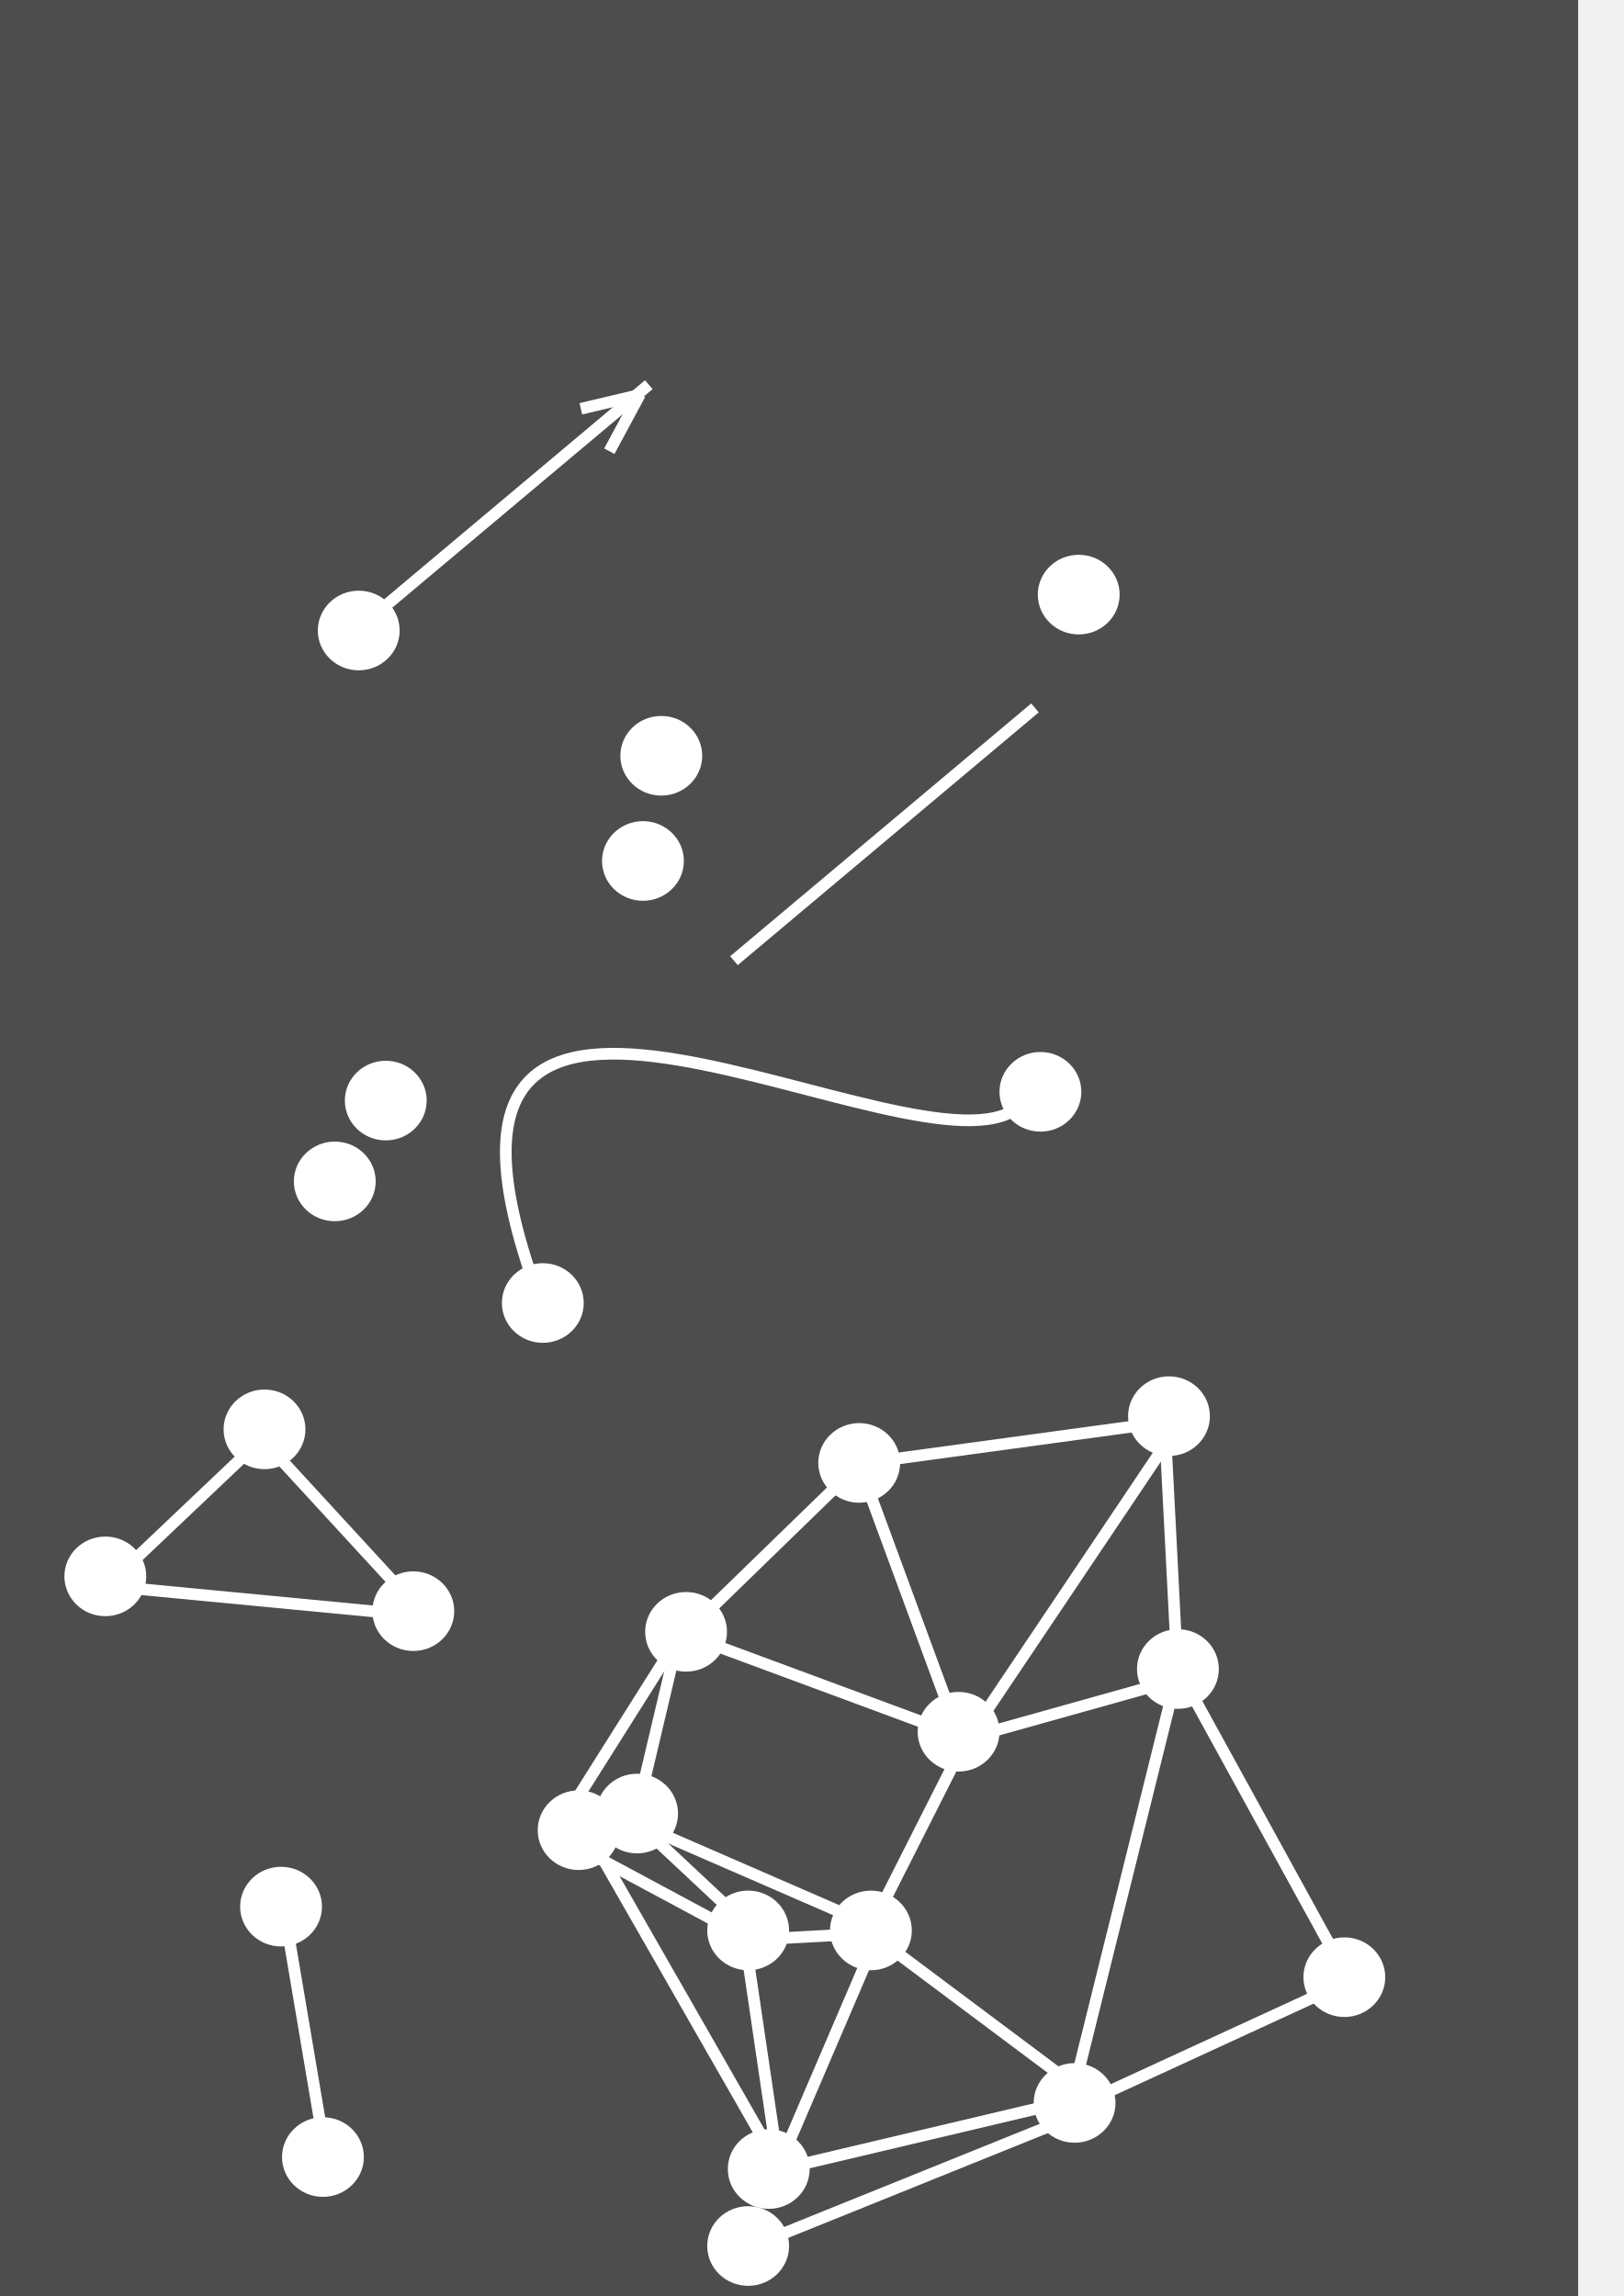
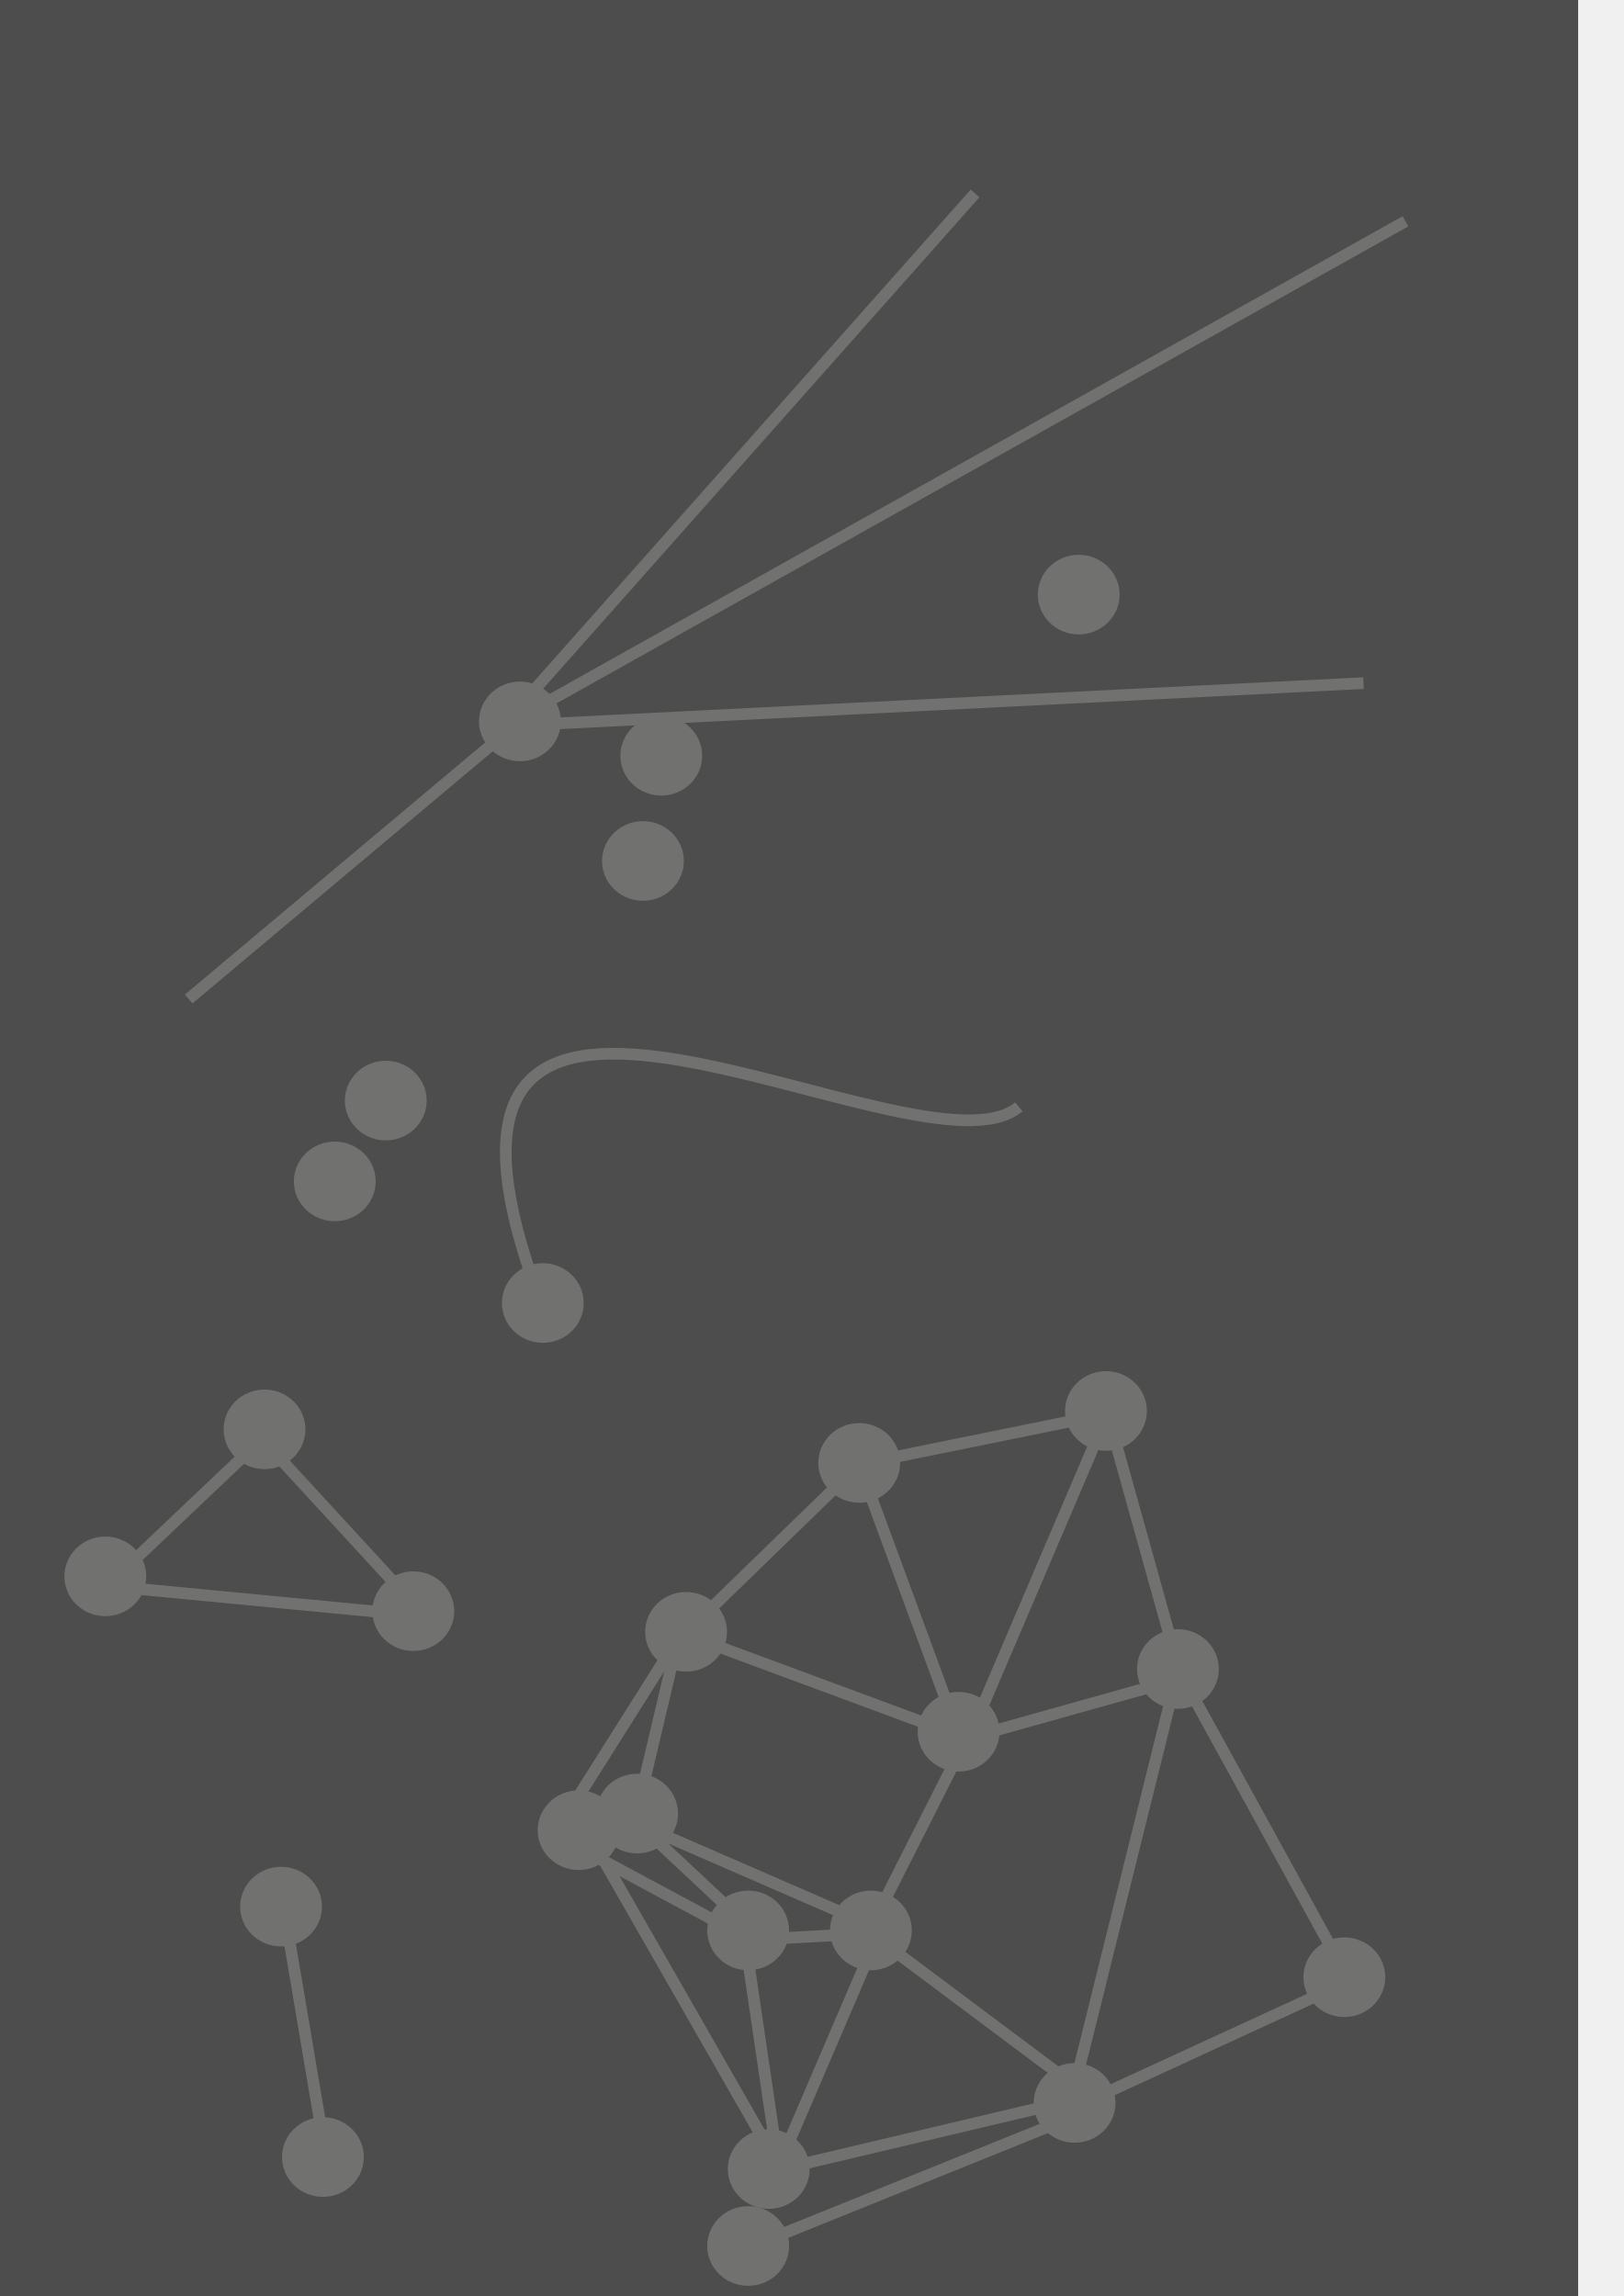
- <svg xmlns="http://www.w3.org/2000/svg" version="1.1" width="210mm" height="297mm" id="svg2">
+ <svg xmlns="http://www.w3.org/2000/svg" width="210mm" height="297mm" id="svg2" version="1.1">
  <defs id="defs4" />
  <g id="layer1">
-     <rect width="771.429" height="1248.198" x="0" y="-44.781" id="rect2985" style="fill:#4d4d4d;fill-opacity:1;stroke:#000000;stroke-width:0;stroke-miterlimit:4;stroke-opacity:1;stroke-dasharray:none" />
-     <path d="m 195.357,308.255 a 20,19.464 0 1 1 -40,0 20,19.464 0 1 1 40,0 z" id="path2993" style="fill:#ffffff;fill-opacity:1;stroke:#000000;stroke-width:0;stroke-miterlimit:4;stroke-opacity:1;stroke-dasharray:none" />
-     <path d="M 170,311.648 317.143,188.076" id="path2995" style="fill:none;stroke:#ffffff;stroke-width:5.7;stroke-linecap:butt;stroke-linejoin:miter;stroke-miterlimit:4;stroke-opacity:1;stroke-dasharray:none" />
-     <path d="m 297.857,220.576 15,-27.857" id="path2995-2" style="fill:none;stroke:#ffffff;stroke-width:5.7;stroke-linecap:butt;stroke-linejoin:miter;stroke-miterlimit:4;stroke-opacity:1;stroke-dasharray:none" />
-     <path d="m 283.929,199.862 27.143,-6.429" id="path2995-2-5" style="fill:none;stroke:#ffffff;stroke-width:5.7;stroke-linecap:butt;stroke-linejoin:miter;stroke-miterlimit:4;stroke-opacity:1;stroke-dasharray:none" />
-     <path d="m 195.357,308.255 a 20,19.464 0 1 1 -40,0 20,19.464 0 1 1 40,0 z" transform="translate(89.9827,328.7885)" id="path2993-0" style="fill:#ffffff;fill-opacity:1;stroke:#000000;stroke-width:0;stroke-miterlimit:4;stroke-opacity:1;stroke-dasharray:none" />
-     <path d="M 262.003,630.335 C 182.291,409.086 448.992,582.299 498.039,541.109" id="path2995-7" style="fill:none;stroke:#ffffff;stroke-width:5.7;stroke-linecap:butt;stroke-linejoin:miter;stroke-miterlimit:4;stroke-opacity:1;stroke-dasharray:none" />
-     <path d="m 195.357,308.255 a 20,19.464 0 1 1 -40,0 20,19.464 0 1 1 40,0 z" transform="translate(333.2143,225.5357)" id="path2993-0-5" style="fill:#ffffff;fill-opacity:1;stroke:#000000;stroke-width:0;stroke-miterlimit:4;stroke-opacity:1;stroke-dasharray:none" />
-     <path d="m 195.357,308.255 a 20,19.464 0 1 1 -40,0 20,19.464 0 1 1 40,0 z" transform="translate(351.9425,-17.54787)" id="path2993-0-5-4" style="fill:#ffffff;fill-opacity:1;stroke:#000000;stroke-width:0;stroke-miterlimit:4;stroke-opacity:1;stroke-dasharray:none" />
-     <path d="m 195.357,308.255 a 20,19.464 0 1 1 -40,0 20,19.464 0 1 1 40,0 z" transform="translate(147.8917,61.24403)" id="path2993-0-5-0" style="fill:#ffffff;fill-opacity:1;stroke:#000000;stroke-width:0;stroke-miterlimit:4;stroke-opacity:1;stroke-dasharray:none" />
-     <path d="m 195.357,308.255 a 20,19.464 0 1 1 -40,0 20,19.464 0 1 1 40,0 z" transform="translate(349.9222,719.8635)" id="path2993-0-5-9" style="fill:#ffffff;fill-opacity:1;stroke:#000000;stroke-width:0;stroke-miterlimit:4;stroke-opacity:1;stroke-dasharray:none" />
-     <path d="m 195.357,308.255 a 20,19.464 0 1 1 -40,0 20,19.464 0 1 1 40,0 z" transform="translate(107.4856,586.5234)" id="path2993-0-5-1" style="fill:#ffffff;fill-opacity:1;stroke:#000000;stroke-width:0;stroke-miterlimit:4;stroke-opacity:1;stroke-dasharray:none" />
-     <path d="m 195.357,308.255 a 20,19.464 0 1 1 -40,0 20,19.464 0 1 1 40,0 z" transform="translate(-46.05762,390.5538)" id="path2993-0-5-13" style="fill:#ffffff;fill-opacity:1;stroke:#000000;stroke-width:0;stroke-miterlimit:4;stroke-opacity:1;stroke-dasharray:none" />
-     <path d="M 376.957,1061.62 523.594,1026.942" id="path2995-4" style="fill:none;stroke:#ffffff;stroke-width:5.7;stroke-linecap:butt;stroke-linejoin:miter;stroke-miterlimit:4;stroke-opacity:1;stroke-dasharray:none" />
-     <path d="M 358.774,469.671 505.917,346.099" id="path2995-3" style="fill:none;stroke:#ffffff;stroke-width:5.7;stroke-linecap:butt;stroke-linejoin:miter;stroke-miterlimit:4;stroke-opacity:1;stroke-dasharray:none" />
-     <path d="M 45.627,774.737 200.851,789.556" id="path2995-8" style="fill:none;stroke:#ffffff;stroke-width:5.7;stroke-linecap:butt;stroke-linejoin:miter;stroke-miterlimit:4;stroke-opacity:1;stroke-dasharray:none" />
-     <path d="m 195.357,308.255 a 20,19.464 0 1 1 -40,0 20,19.464 0 1 1 40,0 z" transform="translate(200.4196,752.1884)" id="path2993-0-5-9-1" style="fill:#ffffff;fill-opacity:1;stroke:#000000;stroke-width:0;stroke-miterlimit:4;stroke-opacity:1;stroke-dasharray:none" />
-     <path d="m 195.357,308.255 a 20,19.464 0 1 1 -40,0 20,19.464 0 1 1 40,0 z" transform="translate(160.0135,489.5487)" id="path2993-0-5-9-4" style="fill:#ffffff;fill-opacity:1;stroke:#000000;stroke-width:0;stroke-miterlimit:4;stroke-opacity:1;stroke-dasharray:none" />
-     <path d="m 195.357,308.255 a 20,19.464 0 1 1 -40,0 20,19.464 0 1 1 40,0 z" transform="translate(400.4298,507.7314)" id="path2993-0-5-9-9" style="fill:#ffffff;fill-opacity:1;stroke:#000000;stroke-width:0;stroke-miterlimit:4;stroke-opacity:1;stroke-dasharray:none" />
-     <path d="m 195.357,308.255 a 20,19.464 0 1 1 -40,0 20,19.464 0 1 1 40,0 z" transform="translate(-37.9764,623.899)" id="path2993-0-5-9-5" style="fill:#ffffff;fill-opacity:1;stroke:#000000;stroke-width:0;stroke-miterlimit:4;stroke-opacity:1;stroke-dasharray:none" />
-     <path d="m 195.357,308.255 a 20,19.464 0 1 1 -40,0 20,19.464 0 1 1 40,0 z" transform="translate(26.67336,479.4472)" id="path2993-0-5-9-8" style="fill:#ffffff;fill-opacity:1;stroke:#000000;stroke-width:0;stroke-miterlimit:4;stroke-opacity:1;stroke-dasharray:none" />
-     <path d="m 195.357,308.255 a 20,19.464 0 1 1 -40,0 20,19.464 0 1 1 40,0 z" transform="translate(-11.71243,269.3354)" id="path2993-0-5-9-7" style="fill:#ffffff;fill-opacity:1;stroke:#000000;stroke-width:0;stroke-miterlimit:4;stroke-opacity:1;stroke-dasharray:none" />
-     <path d="M 575.199,819.183 523.342,1027.952" id="path2995-4-5" style="fill:none;stroke:#ffffff;stroke-width:5.7;stroke-linecap:butt;stroke-linejoin:miter;stroke-miterlimit:4;stroke-opacity:1;stroke-dasharray:none" />
-     <path d="M 286.8,894.945 381.415,1060.277" id="path2995-4-53" style="fill:none;stroke:#ffffff;stroke-width:5.7;stroke-linecap:butt;stroke-linejoin:miter;stroke-miterlimit:4;stroke-opacity:1;stroke-dasharray:none" />
-     <path d="m 195.357,308.255 a 20,19.464 0 1 1 -40,0 20,19.464 0 1 1 40,0 z" transform="translate(190.3571,635.5357)" id="path2993-0-5-9-4-2" style="fill:#ffffff;fill-opacity:1;stroke:#000000;stroke-width:0;stroke-miterlimit:4;stroke-opacity:1;stroke-dasharray:none" />
-     <path d="m 195.357,308.255 a 20,19.464 0 1 1 -40,0 20,19.464 0 1 1 40,0 z" transform="translate(293.2143,538.3929)" id="path2993-0-5-9-4-9" style="fill:#ffffff;fill-opacity:1;stroke:#000000;stroke-width:0;stroke-miterlimit:4;stroke-opacity:1;stroke-dasharray:none" />
-     <path d="m 195.357,308.255 a 20,19.464 0 1 1 -40,0 20,19.464 0 1 1 40,0 z" transform="translate(244.6429,406.9643)" id="path2993-0-5-9-4-3" style="fill:#ffffff;fill-opacity:1;stroke:#000000;stroke-width:0;stroke-miterlimit:4;stroke-opacity:1;stroke-dasharray:none" />
-     <path d="m 195.357,308.255 a 20,19.464 0 1 1 -40,0 20,19.464 0 1 1 40,0 z" transform="translate(-17.4964,746.3305)" id="path2993-0-5-9-4-8" style="fill:#ffffff;fill-opacity:1;stroke:#000000;stroke-width:0;stroke-miterlimit:4;stroke-opacity:1;stroke-dasharray:none" />
-     <path d="m 195.357,308.255 a 20,19.464 0 1 1 -40,0 20,19.464 0 1 1 40,0 z" transform="translate(481.7857,658.3929)" id="path2993-0-5-9-4-7" style="fill:#ffffff;fill-opacity:1;stroke:#000000;stroke-width:0;stroke-miterlimit:4;stroke-opacity:1;stroke-dasharray:none" />
-     <path d="m 195.357,308.255 a 20,19.464 0 1 1 -40,0 20,19.464 0 1 1 40,0 z" transform="translate(396.0714,384.1071)" id="path2993-0-5-9-4-72" style="fill:#ffffff;fill-opacity:1;stroke:#000000;stroke-width:0;stroke-miterlimit:4;stroke-opacity:1;stroke-dasharray:none" />
-     <path d="m 195.357,308.255 a 20,19.464 0 1 1 -40,0 20,19.464 0 1 1 40,0 z" transform="translate(138.9286,112.6786)" id="path2993-0-5-9-4-4" style="fill:#ffffff;fill-opacity:1;stroke:#000000;stroke-width:0;stroke-miterlimit:4;stroke-opacity:1;stroke-dasharray:none" />
-     <path d="m 195.357,308.255 a 20,19.464 0 1 1 -40,0 20,19.464 0 1 1 40,0 z" transform="translate(13.21428,229.8214)" id="path2993-0-5-9-4-70" style="fill:#ffffff;fill-opacity:1;stroke:#000000;stroke-width:0;stroke-miterlimit:4;stroke-opacity:1;stroke-dasharray:none" />
-     <path d="m 195.357,308.255 a 20,19.464 0 1 1 -40,0 20,19.464 0 1 1 40,0 z" transform="translate(-123.8691,462.4335)" id="path2993-0-5-9-4-26" style="fill:#ffffff;fill-opacity:1;stroke:#000000;stroke-width:0;stroke-miterlimit:4;stroke-opacity:1;stroke-dasharray:none" />
-     <path d="m 195.357,308.255 a 20,19.464 0 1 1 -40,0 20,19.464 0 1 1 40,0 z" transform="translate(136.0714,578.3929)" id="path2993-0-5-9-4-5" style="fill:#ffffff;fill-opacity:1;stroke:#000000;stroke-width:0;stroke-miterlimit:4;stroke-opacity:1;stroke-dasharray:none" />
-     <path d="m 195.357,308.255 a 20,19.464 0 1 1 -40,0 20,19.464 0 1 1 40,0 z" transform="translate(250.3571,635.5357)" id="path2993-0-5-9-4-6" style="fill:#ffffff;fill-opacity:1;stroke:#000000;stroke-width:0;stroke-miterlimit:4;stroke-opacity:1;stroke-dasharray:none" />
-     <path d="m 195.357,308.255 a 20,19.464 0 1 1 -40,0 20,19.464 0 1 1 40,0 z" transform="translate(190.3571,789.8214)" id="path2993-0-5-9-4-64" style="fill:#ffffff;fill-opacity:1;stroke:#000000;stroke-width:0;stroke-miterlimit:4;stroke-opacity:1;stroke-dasharray:none" />
-     <path d="M 363.824,1099.701 527.605,1033.595" id="path2995-4-8" style="fill:none;stroke:#ffffff;stroke-width:5.7;stroke-linecap:butt;stroke-linejoin:miter;stroke-miterlimit:4;stroke-opacity:1;stroke-dasharray:none" />
-     <path d="M 529.538,1028.273 657.605,969.309" id="path2995-4-9" style="fill:none;stroke:#ffffff;stroke-width:5.7;stroke-linecap:butt;stroke-linejoin:miter;stroke-miterlimit:4;stroke-opacity:1;stroke-dasharray:none" />
-     <path d="m 575.967,816.13 80.209,146.036" id="path2995-4-94" style="fill:none;stroke:#ffffff;stroke-width:5.7;stroke-linecap:butt;stroke-linejoin:miter;stroke-miterlimit:4;stroke-opacity:1;stroke-dasharray:none" />
-     <path d="M 474.184,849.488 576.375,820.871" id="path2995-4-4" style="fill:none;stroke:#ffffff;stroke-width:5.7;stroke-linecap:butt;stroke-linejoin:miter;stroke-miterlimit:4;stroke-opacity:1;stroke-dasharray:none" />
-     <path d="m 425.696,942.422 45.623,-90.236" id="path2995-4-7" style="fill:none;stroke:#ffffff;stroke-width:5.7;stroke-linecap:butt;stroke-linejoin:miter;stroke-miterlimit:4;stroke-opacity:1;stroke-dasharray:none" />
-     <path d="m 314.58,892.924 115.323,50.175" id="path2995-4-70" style="fill:none;stroke:#ffffff;stroke-width:5.7;stroke-linecap:butt;stroke-linejoin:miter;stroke-miterlimit:4;stroke-opacity:1;stroke-dasharray:none" />
-     <path d="m 428.727,947.473 102.191,76.439" id="path2995-4-6" style="fill:none;stroke:#ffffff;stroke-width:5.7;stroke-linecap:butt;stroke-linejoin:miter;stroke-miterlimit:4;stroke-opacity:1;stroke-dasharray:none" />
-     <path d="m 365.087,948.483 61.785,-3.363" id="path2995-4-48" style="fill:none;stroke:#ffffff;stroke-width:5.7;stroke-linecap:butt;stroke-linejoin:miter;stroke-miterlimit:4;stroke-opacity:1;stroke-dasharray:none" />
-     <path d="m 284.275,904.036 84.008,45.124" id="path2995-4-40" style="fill:none;stroke:#ffffff;stroke-width:5.7;stroke-linecap:butt;stroke-linejoin:miter;stroke-miterlimit:4;stroke-opacity:1;stroke-dasharray:none" />
-     <path d="m 313.57,892.924 55.724,52.195" id="path2995-4-3" style="fill:none;stroke:#ffffff;stroke-width:5.7;stroke-linecap:butt;stroke-linejoin:miter;stroke-miterlimit:4;stroke-opacity:1;stroke-dasharray:none" />
-     <path d="M 381.25,1057.579 426.872,951.181" id="path2995-4-92" style="fill:none;stroke:#ffffff;stroke-width:5.7;stroke-linecap:butt;stroke-linejoin:miter;stroke-miterlimit:4;stroke-opacity:1;stroke-dasharray:none" />
-     <path d="m 364.077,947.473 16.328,110.784" id="path2995-4-55" style="fill:none;stroke:#ffffff;stroke-width:5.7;stroke-linecap:butt;stroke-linejoin:miter;stroke-miterlimit:4;stroke-opacity:1;stroke-dasharray:none" />
-     <path d="m 422.666,723.219 45.623,123.916" id="path2995-4-34" style="fill:none;stroke:#ffffff;stroke-width:5.7;stroke-linecap:butt;stroke-linejoin:miter;stroke-miterlimit:4;stroke-opacity:1;stroke-dasharray:none" />
-     <path d="m 334.783,798.98 135.526,50.175" id="path2995-4-2" style="fill:none;stroke:#ffffff;stroke-width:5.7;stroke-linecap:butt;stroke-linejoin:miter;stroke-miterlimit:4;stroke-opacity:1;stroke-dasharray:none" />
-     <path d="M 577.219,694.935 474.349,848.145" id="path2995-4-58" style="fill:none;stroke:#ffffff;stroke-width:5.7;stroke-linecap:butt;stroke-linejoin:miter;stroke-miterlimit:4;stroke-opacity:1;stroke-dasharray:none" />
-     <path d="M 423.676,715.138 574.355,694.602" id="path2995-4-1" style="fill:none;stroke:#ffffff;stroke-width:5.7;stroke-linecap:butt;stroke-linejoin:miter;stroke-miterlimit:4;stroke-opacity:1;stroke-dasharray:none" />
-     <path d="m 569.138,691.904 6.227,120.886" id="path2995-4-50" style="fill:none;stroke:#ffffff;stroke-width:5.7;stroke-linecap:butt;stroke-linejoin:miter;stroke-miterlimit:4;stroke-opacity:1;stroke-dasharray:none" />
-     <path d="m 416.605,719.178 -77.616,75.429" id="path2995-4-709" style="fill:none;stroke:#ffffff;stroke-width:5.7;stroke-linecap:butt;stroke-linejoin:miter;stroke-miterlimit:4;stroke-opacity:1;stroke-dasharray:none" />
-     <path d="m 312.559,880.803 20.369,-86.196" id="path2995-4-56" style="fill:none;stroke:#ffffff;stroke-width:5.7;stroke-linecap:butt;stroke-linejoin:miter;stroke-miterlimit:4;stroke-opacity:1;stroke-dasharray:none" />
-     <path d="m 332.762,798.98 -58.423,92.601" id="path2995-4-95" style="fill:none;stroke:#ffffff;stroke-width:5.7;stroke-linecap:butt;stroke-linejoin:miter;stroke-miterlimit:4;stroke-opacity:1;stroke-dasharray:none" />
-     <path d="M 160.026,1058.59 138.979,934.008" id="path2995-4-559" style="fill:none;stroke:#ffffff;stroke-width:5.7;stroke-linecap:butt;stroke-linejoin:miter;stroke-miterlimit:4;stroke-opacity:1;stroke-dasharray:none" />
-     <path d="m 126.691,702.006 74.917,81.49" id="path2995-4-530" style="fill:none;stroke:#ffffff;stroke-width:5.7;stroke-linecap:butt;stroke-linejoin:miter;stroke-miterlimit:4;stroke-opacity:1;stroke-dasharray:none" />
-     <path d="M 53.96,773.726 129.887,701.673" id="path2995-4-37" style="fill:none;stroke:#ffffff;stroke-width:5.7;stroke-linecap:butt;stroke-linejoin:miter;stroke-miterlimit:4;stroke-opacity:1;stroke-dasharray:none" />
+     <rect style="fill:#4d4d4d;fill-opacity:1;stroke:#000000;stroke-width:0;stroke-miterlimit:4;stroke-opacity:1;stroke-dasharray:none" id="rect2985" width="771.429" height="1248.198" x="0" y="-44.781" />
+     <path style="fill:#717170;fill-opacity:1;stroke:#717170;stroke-width:0;stroke-miterlimit:4;stroke-opacity:1;stroke-dasharray:none" id="path2993" d="m 195.357,308.255 a 20,19.464 0 1 1 -40,0 20,19.464 0 1 1 40,0 z" transform="translate(78.7919,44.44671)" />
+     <path style="fill:none;stroke:#717170;stroke-width:5.7;stroke-linecap:butt;stroke-linejoin:miter;stroke-miterlimit:4;stroke-opacity:1;stroke-dasharray:none" d="M 92.218,488.425 239.361,364.853" id="path2995" />
+     <path transform="translate(89.9827,328.7885)" style="fill:#717170;fill-opacity:1;stroke:#717170;stroke-width:0;stroke-miterlimit:4;stroke-opacity:1;stroke-dasharray:none" id="path2993-0" d="m 195.357,308.255 a 20,19.464 0 1 1 -40,0 20,19.464 0 1 1 40,0 z" />
+     <path style="fill:none;stroke:#717170;stroke-width:5.7;stroke-linecap:butt;stroke-linejoin:miter;stroke-miterlimit:4;stroke-opacity:1;stroke-dasharray:none" d="M 262.003,630.335 C 182.291,409.086 448.992,582.299 498.039,541.109" id="path2995-7" />
+     <path transform="translate(333.2143,225.5357)" style="fill:#ffffff;fill-opacity:0;stroke:#717170;stroke-width:0;stroke-miterlimit:4;stroke-opacity:1;stroke-dasharray:none" id="path2993-0-5" d="m 195.357,308.255 a 20,19.464 0 1 1 -40,0 20,19.464 0 1 1 40,0 z" />
+     <path transform="translate(351.9425,-17.54787)" style="fill:#717170;fill-opacity:1;stroke:#717170;stroke-width:0;stroke-miterlimit:4;stroke-opacity:1;stroke-dasharray:none" id="path2993-0-5-4" d="m 195.357,308.255 a 20,19.464 0 1 1 -40,0 20,19.464 0 1 1 40,0 z" />
+     <path transform="translate(147.8917,61.24403)" style="fill:#717170;fill-opacity:1;stroke:#717170;stroke-width:0;stroke-miterlimit:4;stroke-opacity:1;stroke-dasharray:none" id="path2993-0-5-0" d="m 195.357,308.255 a 20,19.464 0 1 1 -40,0 20,19.464 0 1 1 40,0 z" />
+     <path transform="translate(349.9222,719.8635)" style="fill:#717170;fill-opacity:1;stroke:#717170;stroke-width:0;stroke-miterlimit:4;stroke-opacity:1;stroke-dasharray:none" id="path2993-0-5-9" d="m 195.357,308.255 a 20,19.464 0 1 1 -40,0 20,19.464 0 1 1 40,0 z" />
+     <path transform="translate(107.4856,586.5234)" style="fill:#717170;fill-opacity:1;stroke:#717170;stroke-width:0;stroke-miterlimit:4;stroke-opacity:1;stroke-dasharray:none" id="path2993-0-5-1" d="m 195.357,308.255 a 20,19.464 0 1 1 -40,0 20,19.464 0 1 1 40,0 z" />
+     <path transform="translate(-46.05762,390.5538)" style="fill:#717170;fill-opacity:1;stroke:#717170;stroke-width:0;stroke-miterlimit:4;stroke-opacity:1;stroke-dasharray:none" id="path2993-0-5-13" d="m 195.357,308.255 a 20,19.464 0 1 1 -40,0 20,19.464 0 1 1 40,0 z" />
+     <path style="fill:none;stroke:#717170;stroke-width:5.7;stroke-linecap:butt;stroke-linejoin:miter;stroke-miterlimit:4;stroke-opacity:1;stroke-dasharray:none" d="M 376.957,1061.62 523.594,1026.942" id="path2995-4" />
+     <path style="fill:none;stroke:#717170;stroke-width:5.7;stroke-linecap:butt;stroke-linejoin:miter;stroke-miterlimit:4;stroke-opacity:1;stroke-dasharray:none" d="M 255.738,354.513 666.531,333.977" id="path2995-3" />
+     <path style="fill:none;stroke:#717170;stroke-width:5.7;stroke-linecap:butt;stroke-linejoin:miter;stroke-miterlimit:4;stroke-opacity:1;stroke-dasharray:none" d="M 45.627,774.737 200.851,789.556" id="path2995-8" />
+     <path transform="translate(200.4196,752.1884)" style="fill:#717170;fill-opacity:1;stroke:#717170;stroke-width:0;stroke-miterlimit:4;stroke-opacity:1;stroke-dasharray:none" id="path2993-0-5-9-1" d="m 195.357,308.255 a 20,19.464 0 1 1 -40,0 20,19.464 0 1 1 40,0 z" />
+     <path transform="translate(160.0135,489.5487)" style="fill:#717170;fill-opacity:1;stroke:#717170;stroke-width:0;stroke-miterlimit:4;stroke-opacity:1;stroke-dasharray:none" id="path2993-0-5-9-4" d="m 195.357,308.255 a 20,19.464 0 1 1 -40,0 20,19.464 0 1 1 40,0 z" />
+     <path transform="translate(400.4298,507.7314)" style="fill:#717170;fill-opacity:1;stroke:#717170;stroke-width:0;stroke-miterlimit:4;stroke-opacity:1;stroke-dasharray:none" id="path2993-0-5-9-9" d="m 195.357,308.255 a 20,19.464 0 1 1 -40,0 20,19.464 0 1 1 40,0 z" />
+     <path transform="translate(-37.9764,623.899)" style="fill:#717170;fill-opacity:1;stroke:#717170;stroke-width:0;stroke-miterlimit:4;stroke-opacity:1;stroke-dasharray:none" id="path2993-0-5-9-5" d="m 195.357,308.255 a 20,19.464 0 1 1 -40,0 20,19.464 0 1 1 40,0 z" />
+     <path transform="translate(26.67336,479.4472)" style="fill:#717170;fill-opacity:1;stroke:#717170;stroke-width:0;stroke-miterlimit:4;stroke-opacity:1;stroke-dasharray:none" id="path2993-0-5-9-8" d="m 195.357,308.255 a 20,19.464 0 1 1 -40,0 20,19.464 0 1 1 40,0 z" />
+     <path transform="translate(-11.71243,269.3354)" style="fill:#717170;fill-opacity:1;stroke:#717170;stroke-width:0;stroke-miterlimit:4;stroke-opacity:1;stroke-dasharray:none" id="path2993-0-5-9-7" d="m 195.357,308.255 a 20,19.464 0 1 1 -40,0 20,19.464 0 1 1 40,0 z" />
+     <path style="fill:none;stroke:#717170;stroke-width:5.7;stroke-linecap:butt;stroke-linejoin:miter;stroke-miterlimit:4;stroke-opacity:1;stroke-dasharray:none" d="M 575.199,819.183 523.342,1027.952" id="path2995-4-5" />
+     <path style="fill:none;stroke:#717170;stroke-width:5.7;stroke-linecap:butt;stroke-linejoin:miter;stroke-miterlimit:4;stroke-opacity:1;stroke-dasharray:none" d="M 286.8,894.945 381.415,1060.277" id="path2995-4-53" />
+     <path transform="translate(190.3571,635.5357)" style="fill:#717170;fill-opacity:1;stroke:#717170;stroke-width:0;stroke-miterlimit:4;stroke-opacity:1;stroke-dasharray:none" id="path2993-0-5-9-4-2" d="m 195.357,308.255 a 20,19.464 0 1 1 -40,0 20,19.464 0 1 1 40,0 z" />
+     <path transform="translate(293.2143,538.3929)" style="fill:#717170;fill-opacity:1;stroke:#717170;stroke-width:0;stroke-miterlimit:4;stroke-opacity:1;stroke-dasharray:none" id="path2993-0-5-9-4-9" d="m 195.357,308.255 a 20,19.464 0 1 1 -40,0 20,19.464 0 1 1 40,0 z" />
+     <path transform="translate(244.6429,406.9643)" style="fill:#717170;fill-opacity:1;stroke:#717170;stroke-width:0;stroke-miterlimit:4;stroke-opacity:1;stroke-dasharray:none" id="path2993-0-5-9-4-3" d="m 195.357,308.255 a 20,19.464 0 1 1 -40,0 20,19.464 0 1 1 40,0 z" />
+     <path transform="translate(-17.4964,746.3305)" style="fill:#717170;fill-opacity:1;stroke:#717170;stroke-width:0;stroke-miterlimit:4;stroke-opacity:1;stroke-dasharray:none" id="path2993-0-5-9-4-8" d="m 195.357,308.255 a 20,19.464 0 1 1 -40,0 20,19.464 0 1 1 40,0 z" />
+     <path transform="translate(481.7857,658.3929)" style="fill:#717170;fill-opacity:1;stroke:#717170;stroke-width:0;stroke-miterlimit:4;stroke-opacity:1;stroke-dasharray:none" id="path2993-0-5-9-4-7" d="m 195.357,308.255 a 20,19.464 0 1 1 -40,0 20,19.464 0 1 1 40,0 z" />
+     <path transform="translate(365.2618,381.5818)" style="fill:#717170;fill-opacity:1;stroke:#717170;stroke-width:0;stroke-miterlimit:4;stroke-opacity:1;stroke-dasharray:none" id="path2993-0-5-9-4-72" d="m 195.357,308.255 a 20,19.464 0 1 1 -40,0 20,19.464 0 1 1 40,0 z" />
+     <path transform="translate(138.9286,112.6786)" style="fill:#717170;fill-opacity:1;stroke:#717170;stroke-width:0;stroke-miterlimit:4;stroke-opacity:1;stroke-dasharray:none" id="path2993-0-5-9-4-4" d="m 195.357,308.255 a 20,19.464 0 1 1 -40,0 20,19.464 0 1 1 40,0 z" />
+     <path transform="translate(13.21428,229.8214)" style="fill:#717170;fill-opacity:1;stroke:#717170;stroke-width:0;stroke-miterlimit:4;stroke-opacity:1;stroke-dasharray:none" id="path2993-0-5-9-4-70" d="m 195.357,308.255 a 20,19.464 0 1 1 -40,0 20,19.464 0 1 1 40,0 z" />
+     <path transform="translate(-123.8691,462.4335)" style="fill:#717170;fill-opacity:1;stroke:#717170;stroke-width:0;stroke-miterlimit:4;stroke-opacity:1;stroke-dasharray:none" id="path2993-0-5-9-4-26" d="m 195.357,308.255 a 20,19.464 0 1 1 -40,0 20,19.464 0 1 1 40,0 z" />
+     <path transform="translate(136.0714,578.3929)" style="fill:#717170;fill-opacity:1;stroke:#717170;stroke-width:0;stroke-miterlimit:4;stroke-opacity:1;stroke-dasharray:none" id="path2993-0-5-9-4-5" d="m 195.357,308.255 a 20,19.464 0 1 1 -40,0 20,19.464 0 1 1 40,0 z" />
+     <path transform="translate(250.3571,635.5357)" style="fill:#717170;fill-opacity:1;stroke:#717170;stroke-width:0;stroke-miterlimit:4;stroke-opacity:1;stroke-dasharray:none" id="path2993-0-5-9-4-6" d="m 195.357,308.255 a 20,19.464 0 1 1 -40,0 20,19.464 0 1 1 40,0 z" />
+     <path transform="translate(190.3571,789.8214)" style="fill:#717170;fill-opacity:1;stroke:#717170;stroke-width:0;stroke-miterlimit:4;stroke-opacity:1;stroke-dasharray:none" id="path2993-0-5-9-4-64" d="m 195.357,308.255 a 20,19.464 0 1 1 -40,0 20,19.464 0 1 1 40,0 z" />
+     <path style="fill:none;stroke:#717170;stroke-width:5.7;stroke-linecap:butt;stroke-linejoin:miter;stroke-miterlimit:4;stroke-opacity:1;stroke-dasharray:none" d="M 363.824,1099.701 527.605,1033.595" id="path2995-4-8" />
+     <path style="fill:none;stroke:#717170;stroke-width:5.7;stroke-linecap:butt;stroke-linejoin:miter;stroke-miterlimit:4;stroke-opacity:1;stroke-dasharray:none" d="M 529.538,1028.273 657.605,969.309" id="path2995-4-9" />
+     <path style="fill:none;stroke:#717170;stroke-width:5.7;stroke-linecap:butt;stroke-linejoin:miter;stroke-miterlimit:4;stroke-opacity:1;stroke-dasharray:none" d="m 575.967,816.13 80.209,146.036" id="path2995-4-94" />
+     <path style="fill:none;stroke:#717170;stroke-width:5.7;stroke-linecap:butt;stroke-linejoin:miter;stroke-miterlimit:4;stroke-opacity:1;stroke-dasharray:none" d="M 474.184,849.488 576.375,820.871" id="path2995-4-4" />
+     <path style="fill:none;stroke:#717170;stroke-width:5.7;stroke-linecap:butt;stroke-linejoin:miter;stroke-miterlimit:4;stroke-opacity:1;stroke-dasharray:none" d="m 425.696,942.422 45.623,-90.236" id="path2995-4-7" />
+     <path style="fill:none;stroke:#717170;stroke-width:5.7;stroke-linecap:butt;stroke-linejoin:miter;stroke-miterlimit:4;stroke-opacity:1;stroke-dasharray:none" d="m 314.58,892.924 115.323,50.175" id="path2995-4-70" />
+     <path style="fill:none;stroke:#717170;stroke-width:5.7;stroke-linecap:butt;stroke-linejoin:miter;stroke-miterlimit:4;stroke-opacity:1;stroke-dasharray:none" d="m 428.727,947.473 102.191,76.439" id="path2995-4-6" />
+     <path style="fill:none;stroke:#717170;stroke-width:5.7;stroke-linecap:butt;stroke-linejoin:miter;stroke-miterlimit:4;stroke-opacity:1;stroke-dasharray:none" d="m 365.087,948.483 61.785,-3.363" id="path2995-4-48" />
+     <path style="fill:none;stroke:#717170;stroke-width:5.7;stroke-linecap:butt;stroke-linejoin:miter;stroke-miterlimit:4;stroke-opacity:1;stroke-dasharray:none" d="m 284.275,904.036 84.008,45.124" id="path2995-4-40" />
+     <path style="fill:none;stroke:#717170;stroke-width:5.7;stroke-linecap:butt;stroke-linejoin:miter;stroke-miterlimit:4;stroke-opacity:1;stroke-dasharray:none" d="m 313.57,892.924 55.724,52.195" id="path2995-4-3" />
+     <path style="fill:none;stroke:#717170;stroke-width:5.7;stroke-linecap:butt;stroke-linejoin:miter;stroke-miterlimit:4;stroke-opacity:1;stroke-dasharray:none" d="M 381.25,1057.579 426.872,951.181" id="path2995-4-92" />
+     <path style="fill:none;stroke:#717170;stroke-width:5.7;stroke-linecap:butt;stroke-linejoin:miter;stroke-miterlimit:4;stroke-opacity:1;stroke-dasharray:none" d="m 364.077,947.473 16.328,110.784" id="path2995-4-55" />
+     <path style="fill:none;stroke:#717170;stroke-width:5.7;stroke-linecap:butt;stroke-linejoin:miter;stroke-miterlimit:4;stroke-opacity:1;stroke-dasharray:none" d="m 422.666,723.219 45.623,123.916" id="path2995-4-34" />
+     <path style="fill:none;stroke:#717170;stroke-width:5.7;stroke-linecap:butt;stroke-linejoin:miter;stroke-miterlimit:4;stroke-opacity:1;stroke-dasharray:none" d="m 334.783,798.98 135.526,50.175" id="path2995-4-2" />
+     <path style="fill:none;stroke:#717170;stroke-width:5.7;stroke-linecap:butt;stroke-linejoin:miter;stroke-miterlimit:4;stroke-opacity:1;stroke-dasharray:none" d="M 542.369,688.874 474.349,848.145" id="path2995-4-58" />
+     <path style="fill:none;stroke:#717170;stroke-width:5.7;stroke-linecap:butt;stroke-linejoin:miter;stroke-miterlimit:4;stroke-opacity:1;stroke-dasharray:none" d="M 423.676,715.138 544.555,690.561" id="path2995-4-1" />
+     <path style="fill:none;stroke:#717170;stroke-width:5.7;stroke-linecap:butt;stroke-linejoin:miter;stroke-miterlimit:4;stroke-opacity:1;stroke-dasharray:none" d="M 541.359,690.894 575.365,812.79" id="path2995-4-50" />
+     <path style="fill:none;stroke:#717170;stroke-width:5.7;stroke-linecap:butt;stroke-linejoin:miter;stroke-miterlimit:4;stroke-opacity:1;stroke-dasharray:none" d="m 416.605,719.178 -77.616,75.429" id="path2995-4-709" />
+     <path style="fill:none;stroke:#717170;stroke-width:5.7;stroke-linecap:butt;stroke-linejoin:miter;stroke-miterlimit:4;stroke-opacity:1;stroke-dasharray:none" d="m 312.559,880.803 20.369,-86.196" id="path2995-4-56" />
+     <path style="fill:none;stroke:#717170;stroke-width:5.7;stroke-linecap:butt;stroke-linejoin:miter;stroke-miterlimit:4;stroke-opacity:1;stroke-dasharray:none" d="m 332.762,798.98 -58.423,92.601" id="path2995-4-95" />
+     <path style="fill:none;stroke:#717170;stroke-width:5.7;stroke-linecap:butt;stroke-linejoin:miter;stroke-miterlimit:4;stroke-opacity:1;stroke-dasharray:none" d="M 160.026,1058.59 138.979,934.008" id="path2995-4-559" />
+     <path style="fill:none;stroke:#717170;stroke-width:5.7;stroke-linecap:butt;stroke-linejoin:miter;stroke-miterlimit:4;stroke-opacity:1;stroke-dasharray:none" d="m 126.691,702.006 74.917,81.49" id="path2995-4-530" />
+     <path style="fill:none;stroke:#717170;stroke-width:5.7;stroke-linecap:butt;stroke-linejoin:miter;stroke-miterlimit:4;stroke-opacity:1;stroke-dasharray:none" d="M 53.96,773.726 129.887,701.673" id="path2995-4-37" />
+     <path style="fill:none;stroke:#717170;stroke-width:5.7;stroke-linecap:butt;stroke-linejoin:miter;stroke-miterlimit:4;stroke-opacity:1;stroke-dasharray:none" d="M 255.738,343.402 476.622,94.571" id="path2995-3-8" />
+     <path style="fill:none;stroke:#717170;stroke-width:5.7;stroke-linecap:butt;stroke-linejoin:miter;stroke-miterlimit:4;stroke-opacity:1;stroke-dasharray:none" d="M 253.738,350.87 687.031,108.191" id="path2995-3-4" />
  </g>
</svg>
